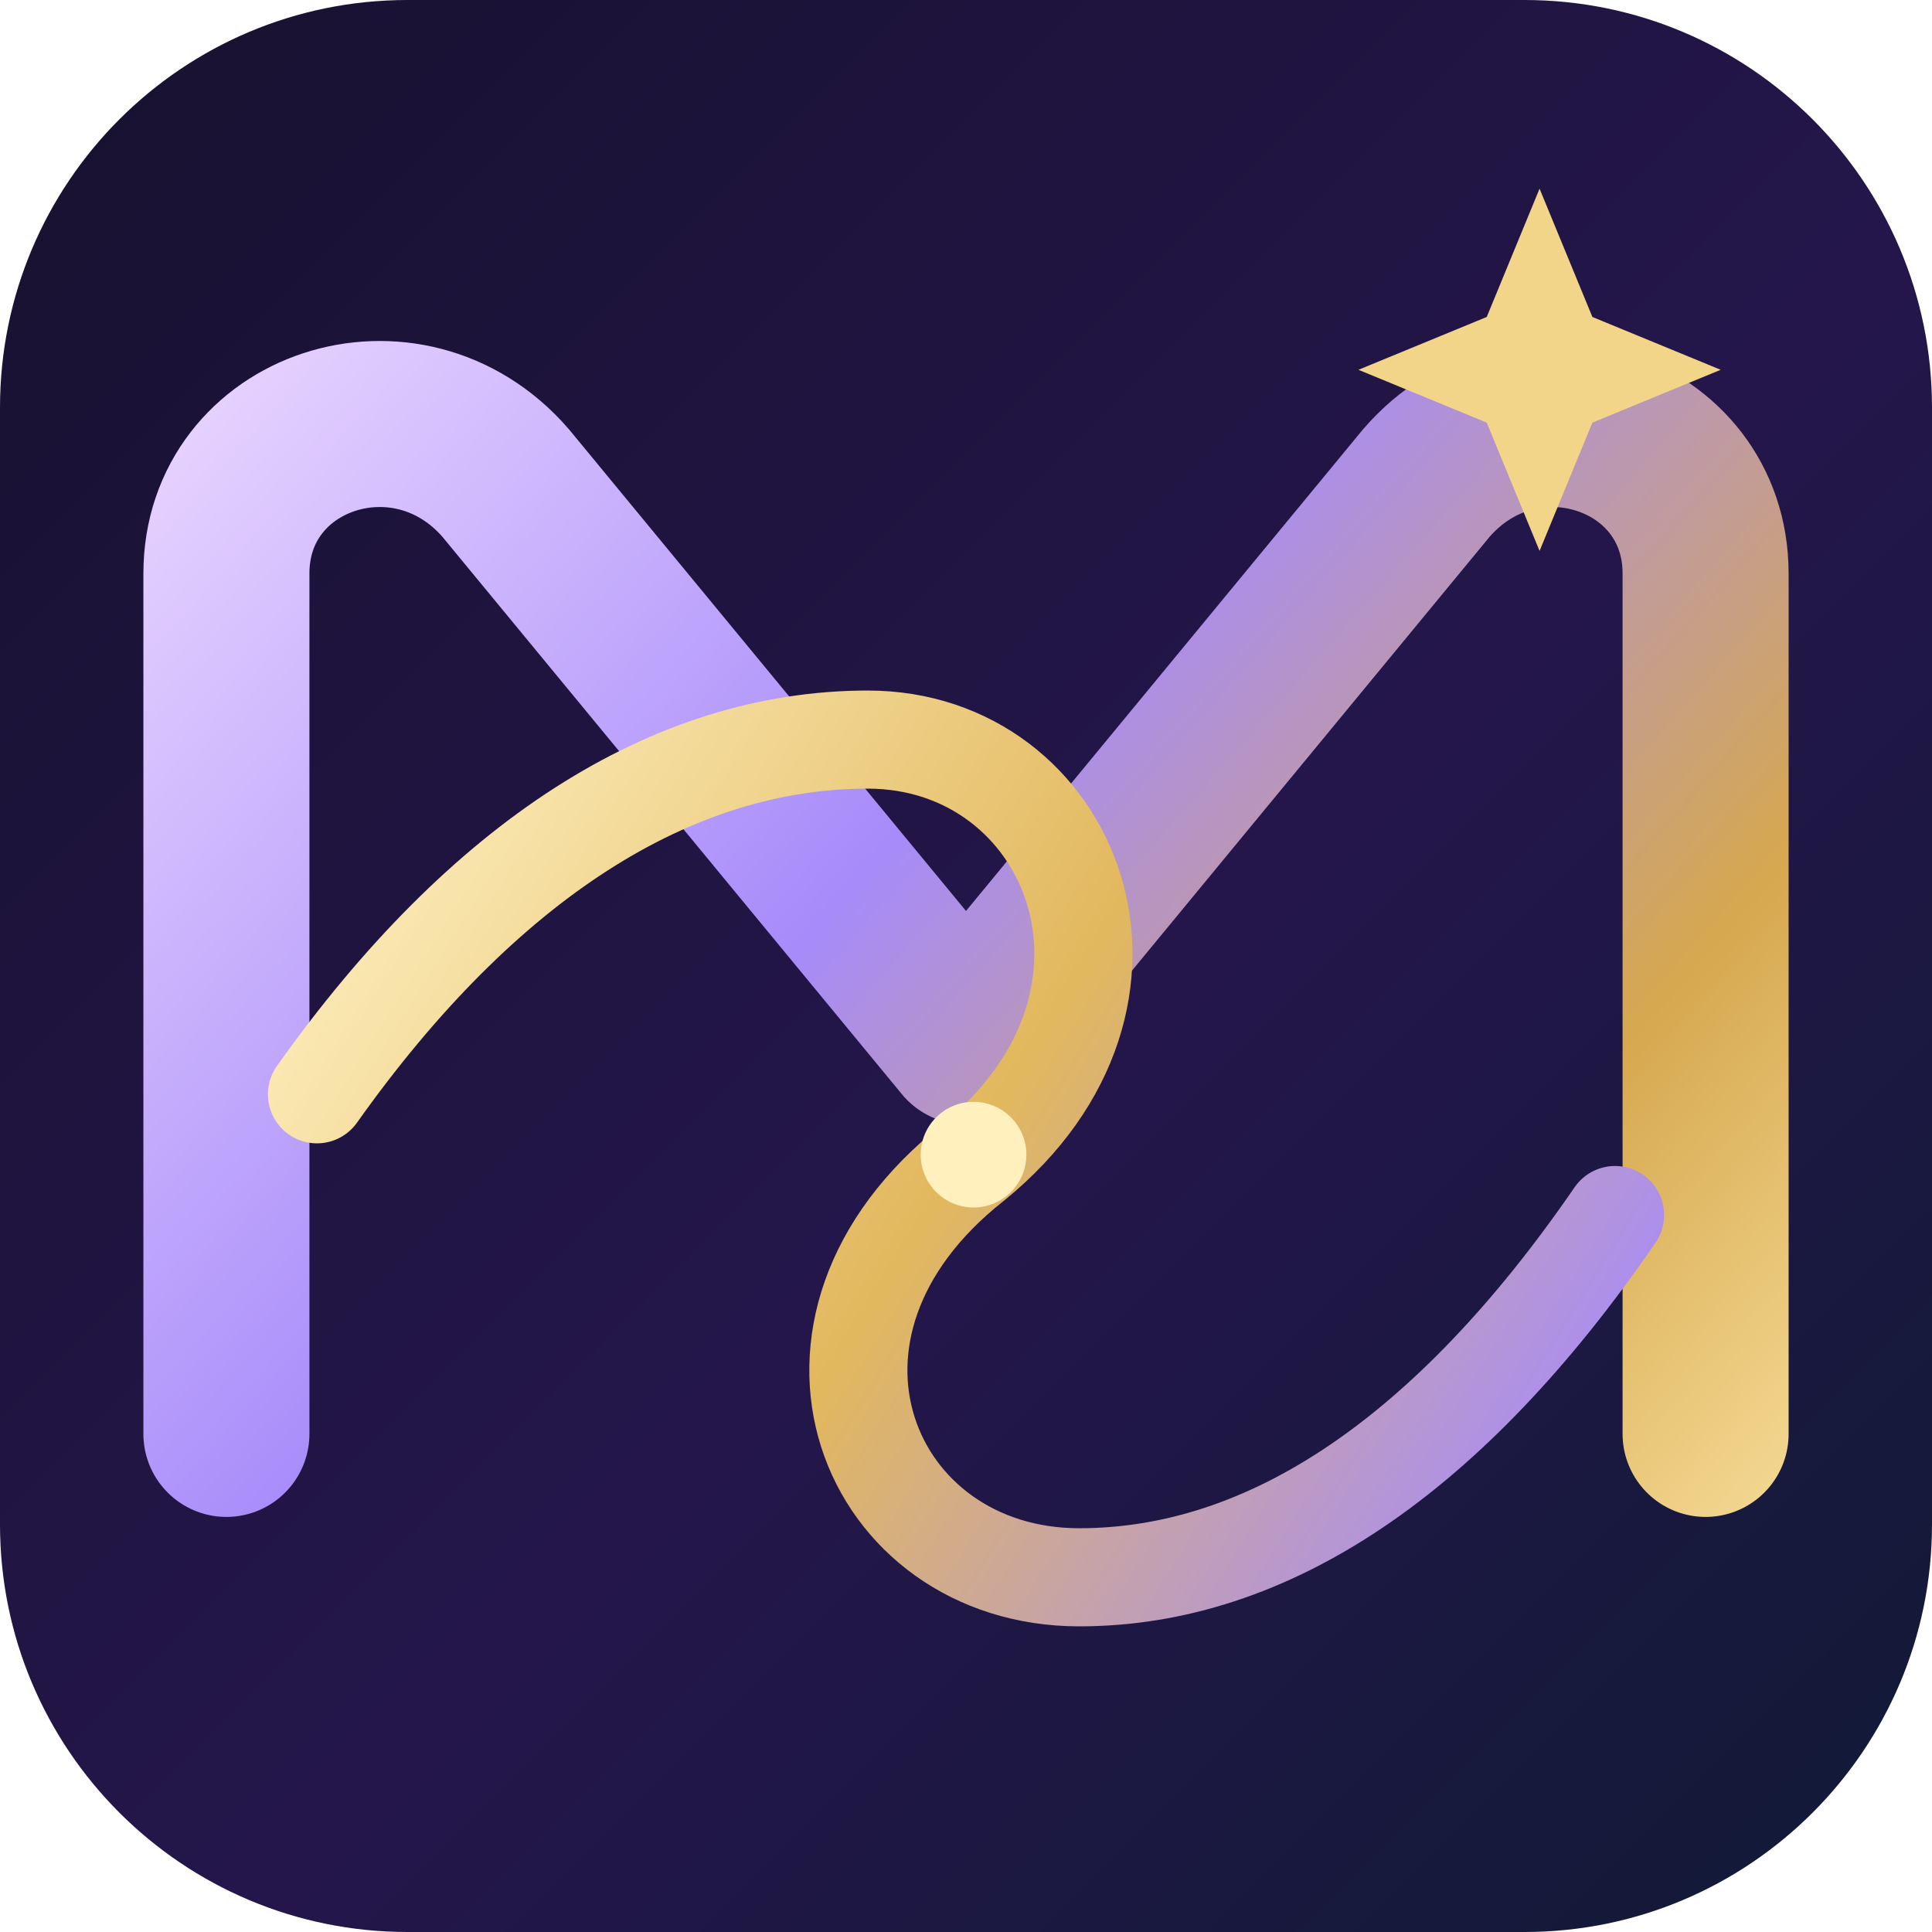
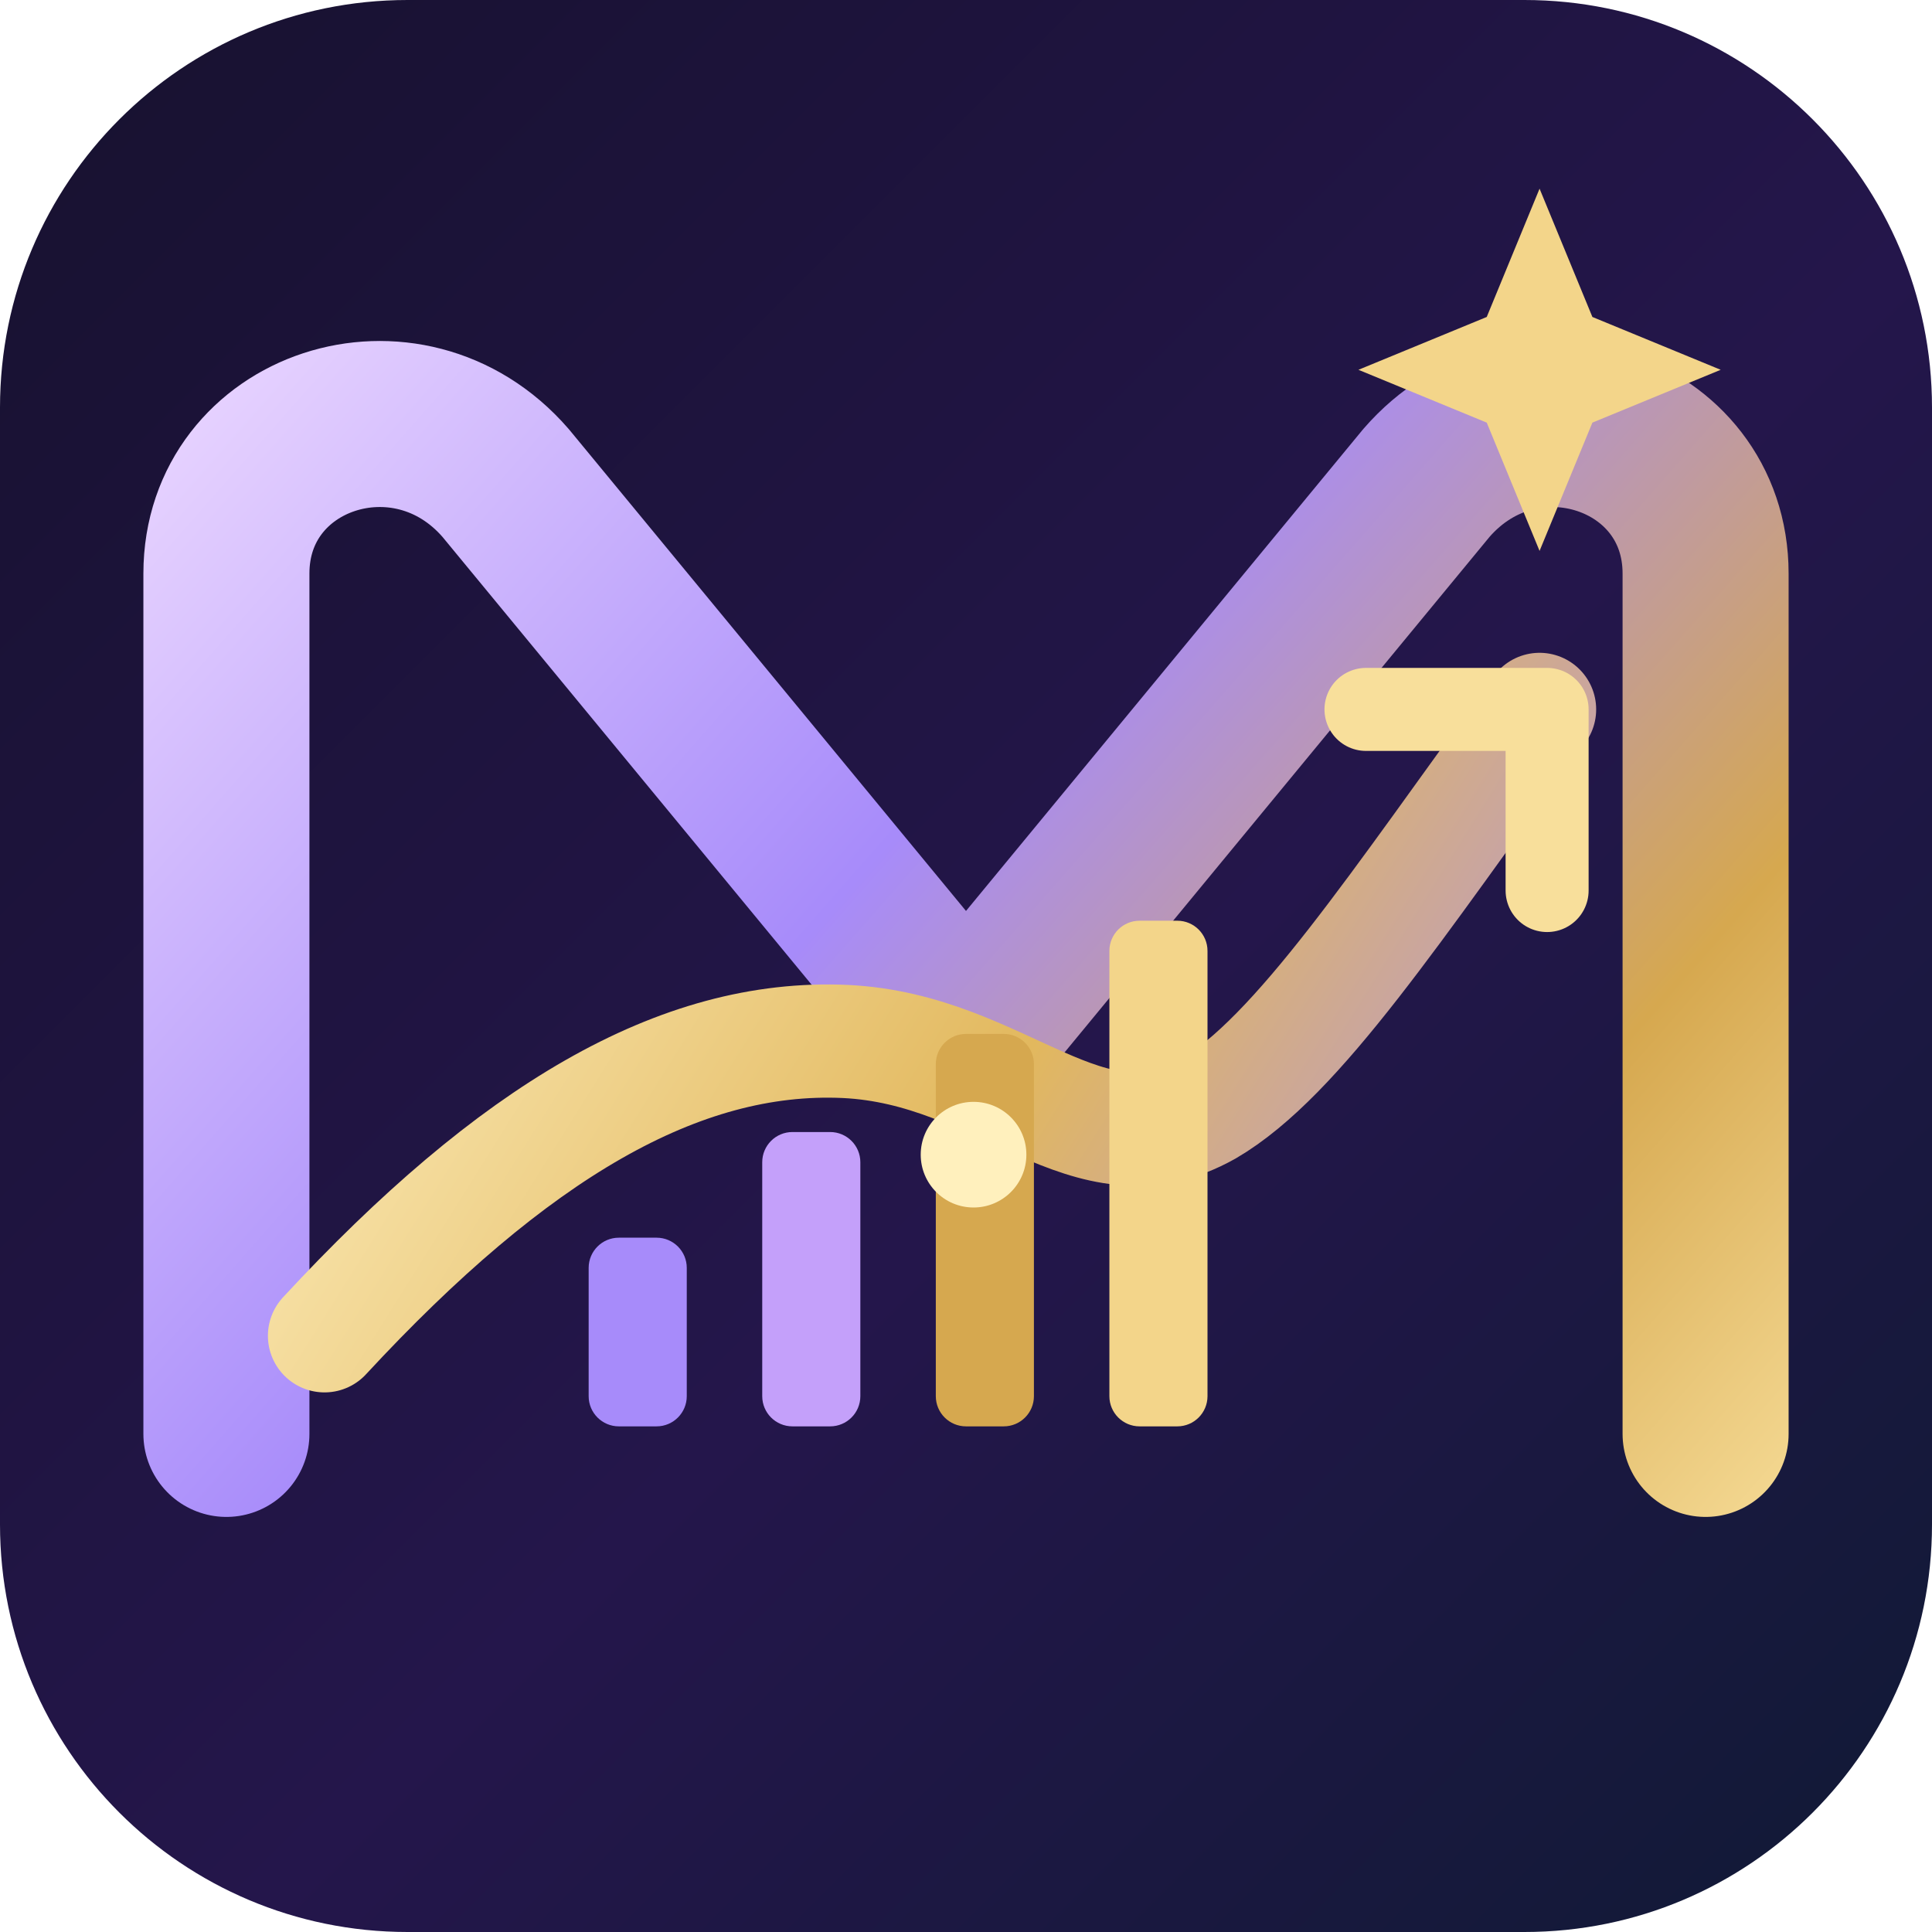
<svg xmlns="http://www.w3.org/2000/svg" viewBox="0 0 256 256" role="img" aria-labelledby="title desc">
  <defs>
    <linearGradient id="background" x1="0" y1="0" x2="256" y2="256" gradientUnits="userSpaceOnUse">
      <stop stop-color="#17112f" />
      <stop offset=".56" stop-color="#24164b" />
      <stop offset="1" stop-color="#101a35" />
    </linearGradient>
    <linearGradient id="mark" x1="30" y1="42" x2="230" y2="218" gradientUnits="userSpaceOnUse">
      <stop stop-color="#e9d5ff" />
      <stop offset=".42" stop-color="#a78bfa" />
      <stop offset=".76" stop-color="#d6a84f" />
      <stop offset="1" stop-color="#f8df9b" />
    </linearGradient>
    <linearGradient id="loop" x1="48" y1="92" x2="211" y2="194" gradientUnits="userSpaceOnUse">
      <stop stop-color="#fff1c2" />
      <stop offset=".52" stop-color="#e2b85e" />
      <stop offset="1" stop-color="#a78bfa" />
    </linearGradient>
  </defs>
  <rect width="256" height="256" rx="54" fill="url(#background)" />
  <path d="M30 190V76c0-19 24-27 37-12l61 74 61-74c13-15 37-7 37 12v114" fill="none" stroke="url(#mark)" stroke-width="22" stroke-linecap="round" stroke-linejoin="round" />
-   <path d="M42 145c22-31 47-47 73-47 27 0 41 34 14 56-28 22-14 55 14 55 25 0 49-16 71-48" fill="none" stroke="url(#loop)" stroke-width="13" stroke-linecap="round" />
+   <path d="M43 177c25-27 47-40 69-39 21 1 32 18 48 9 12-7 25-27 44-53" fill="none" stroke="url(#loop)" stroke-width="15" stroke-linecap="round" stroke-linejoin="round" />
+   <path d="M181 94h24v24" fill="none" stroke="#f8df9b" stroke-width="11" stroke-linecap="round" stroke-linejoin="round" />
+   <rect x="78" y="164" width="13" height="25" rx="4" fill="#a78bfa" />
+   <rect x="101" y="150" width="13" height="39" rx="4" fill="#c4a0fa" />
+   <rect x="124" y="137" width="13" height="52" rx="4" fill="#d6a84f" />
+   <rect x="147" y="122" width="13" height="67" rx="4" fill="#f3d58a" />
  <circle cx="129" cy="153" r="7" fill="#fff0bd" />
  <path d="M204 25l7 17 17 7-17 7-7 17-7-17-17-7 17-7z" fill="#f3d58a" />
</svg>
